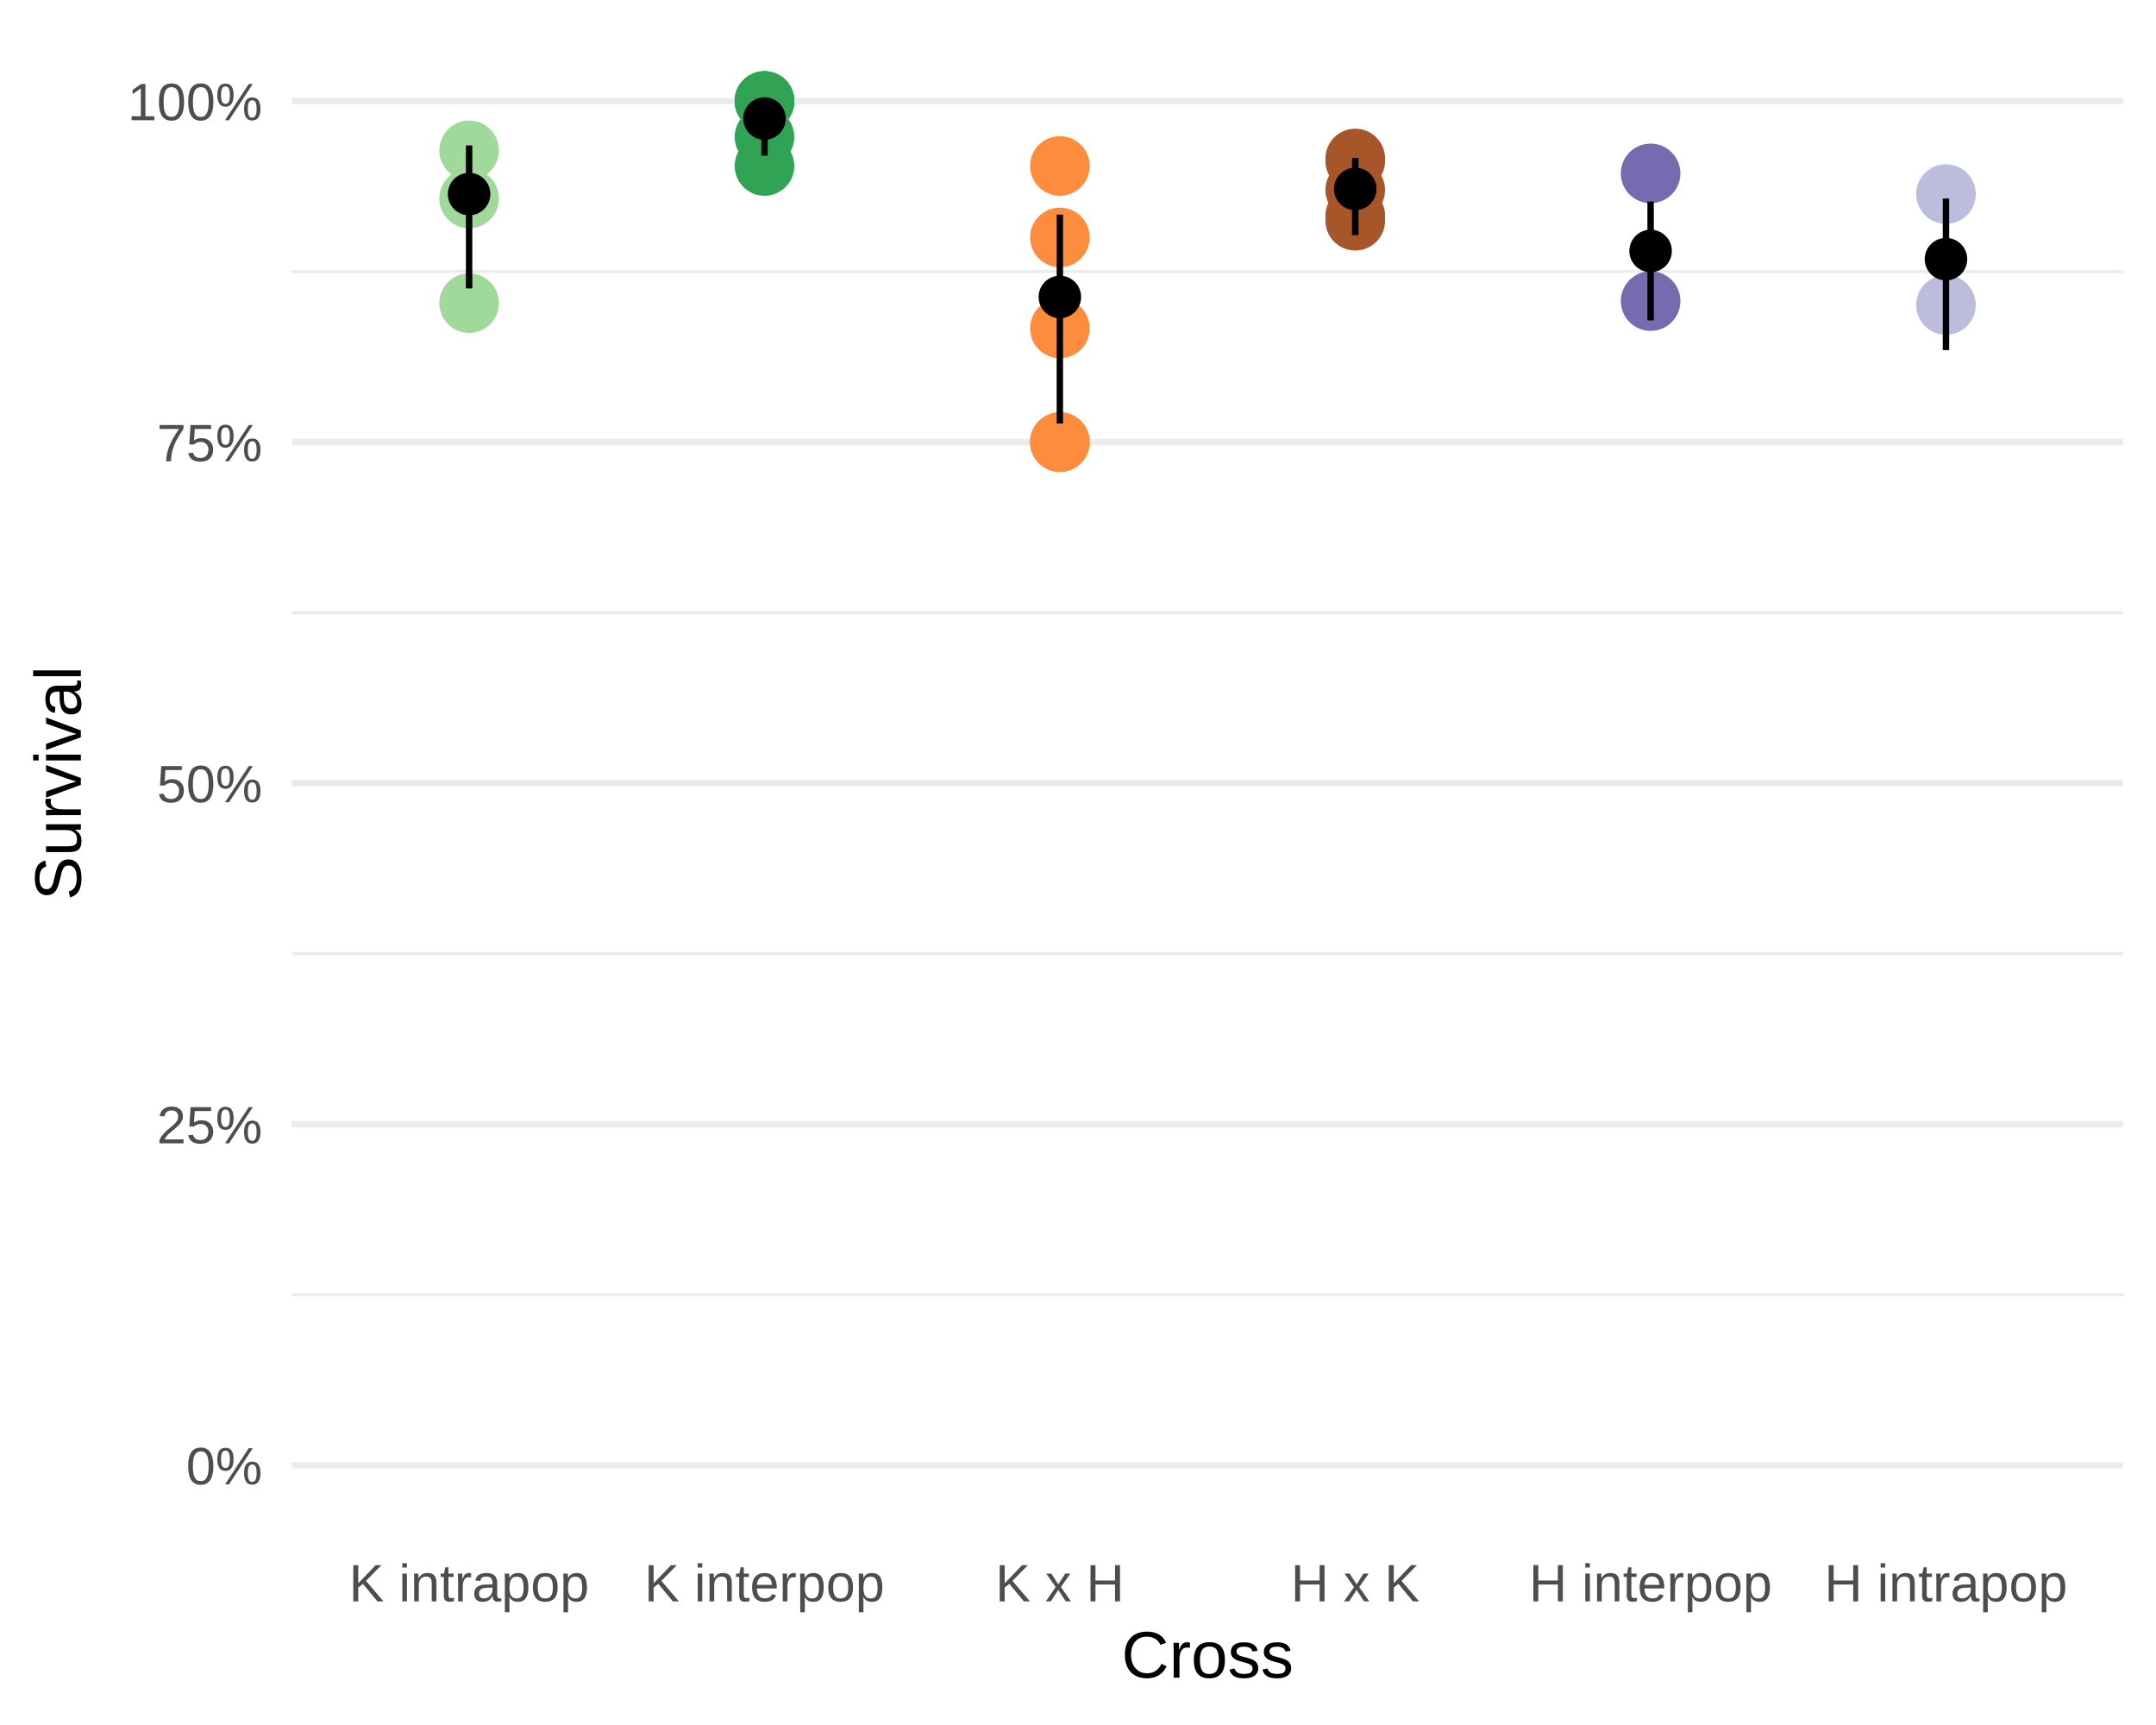
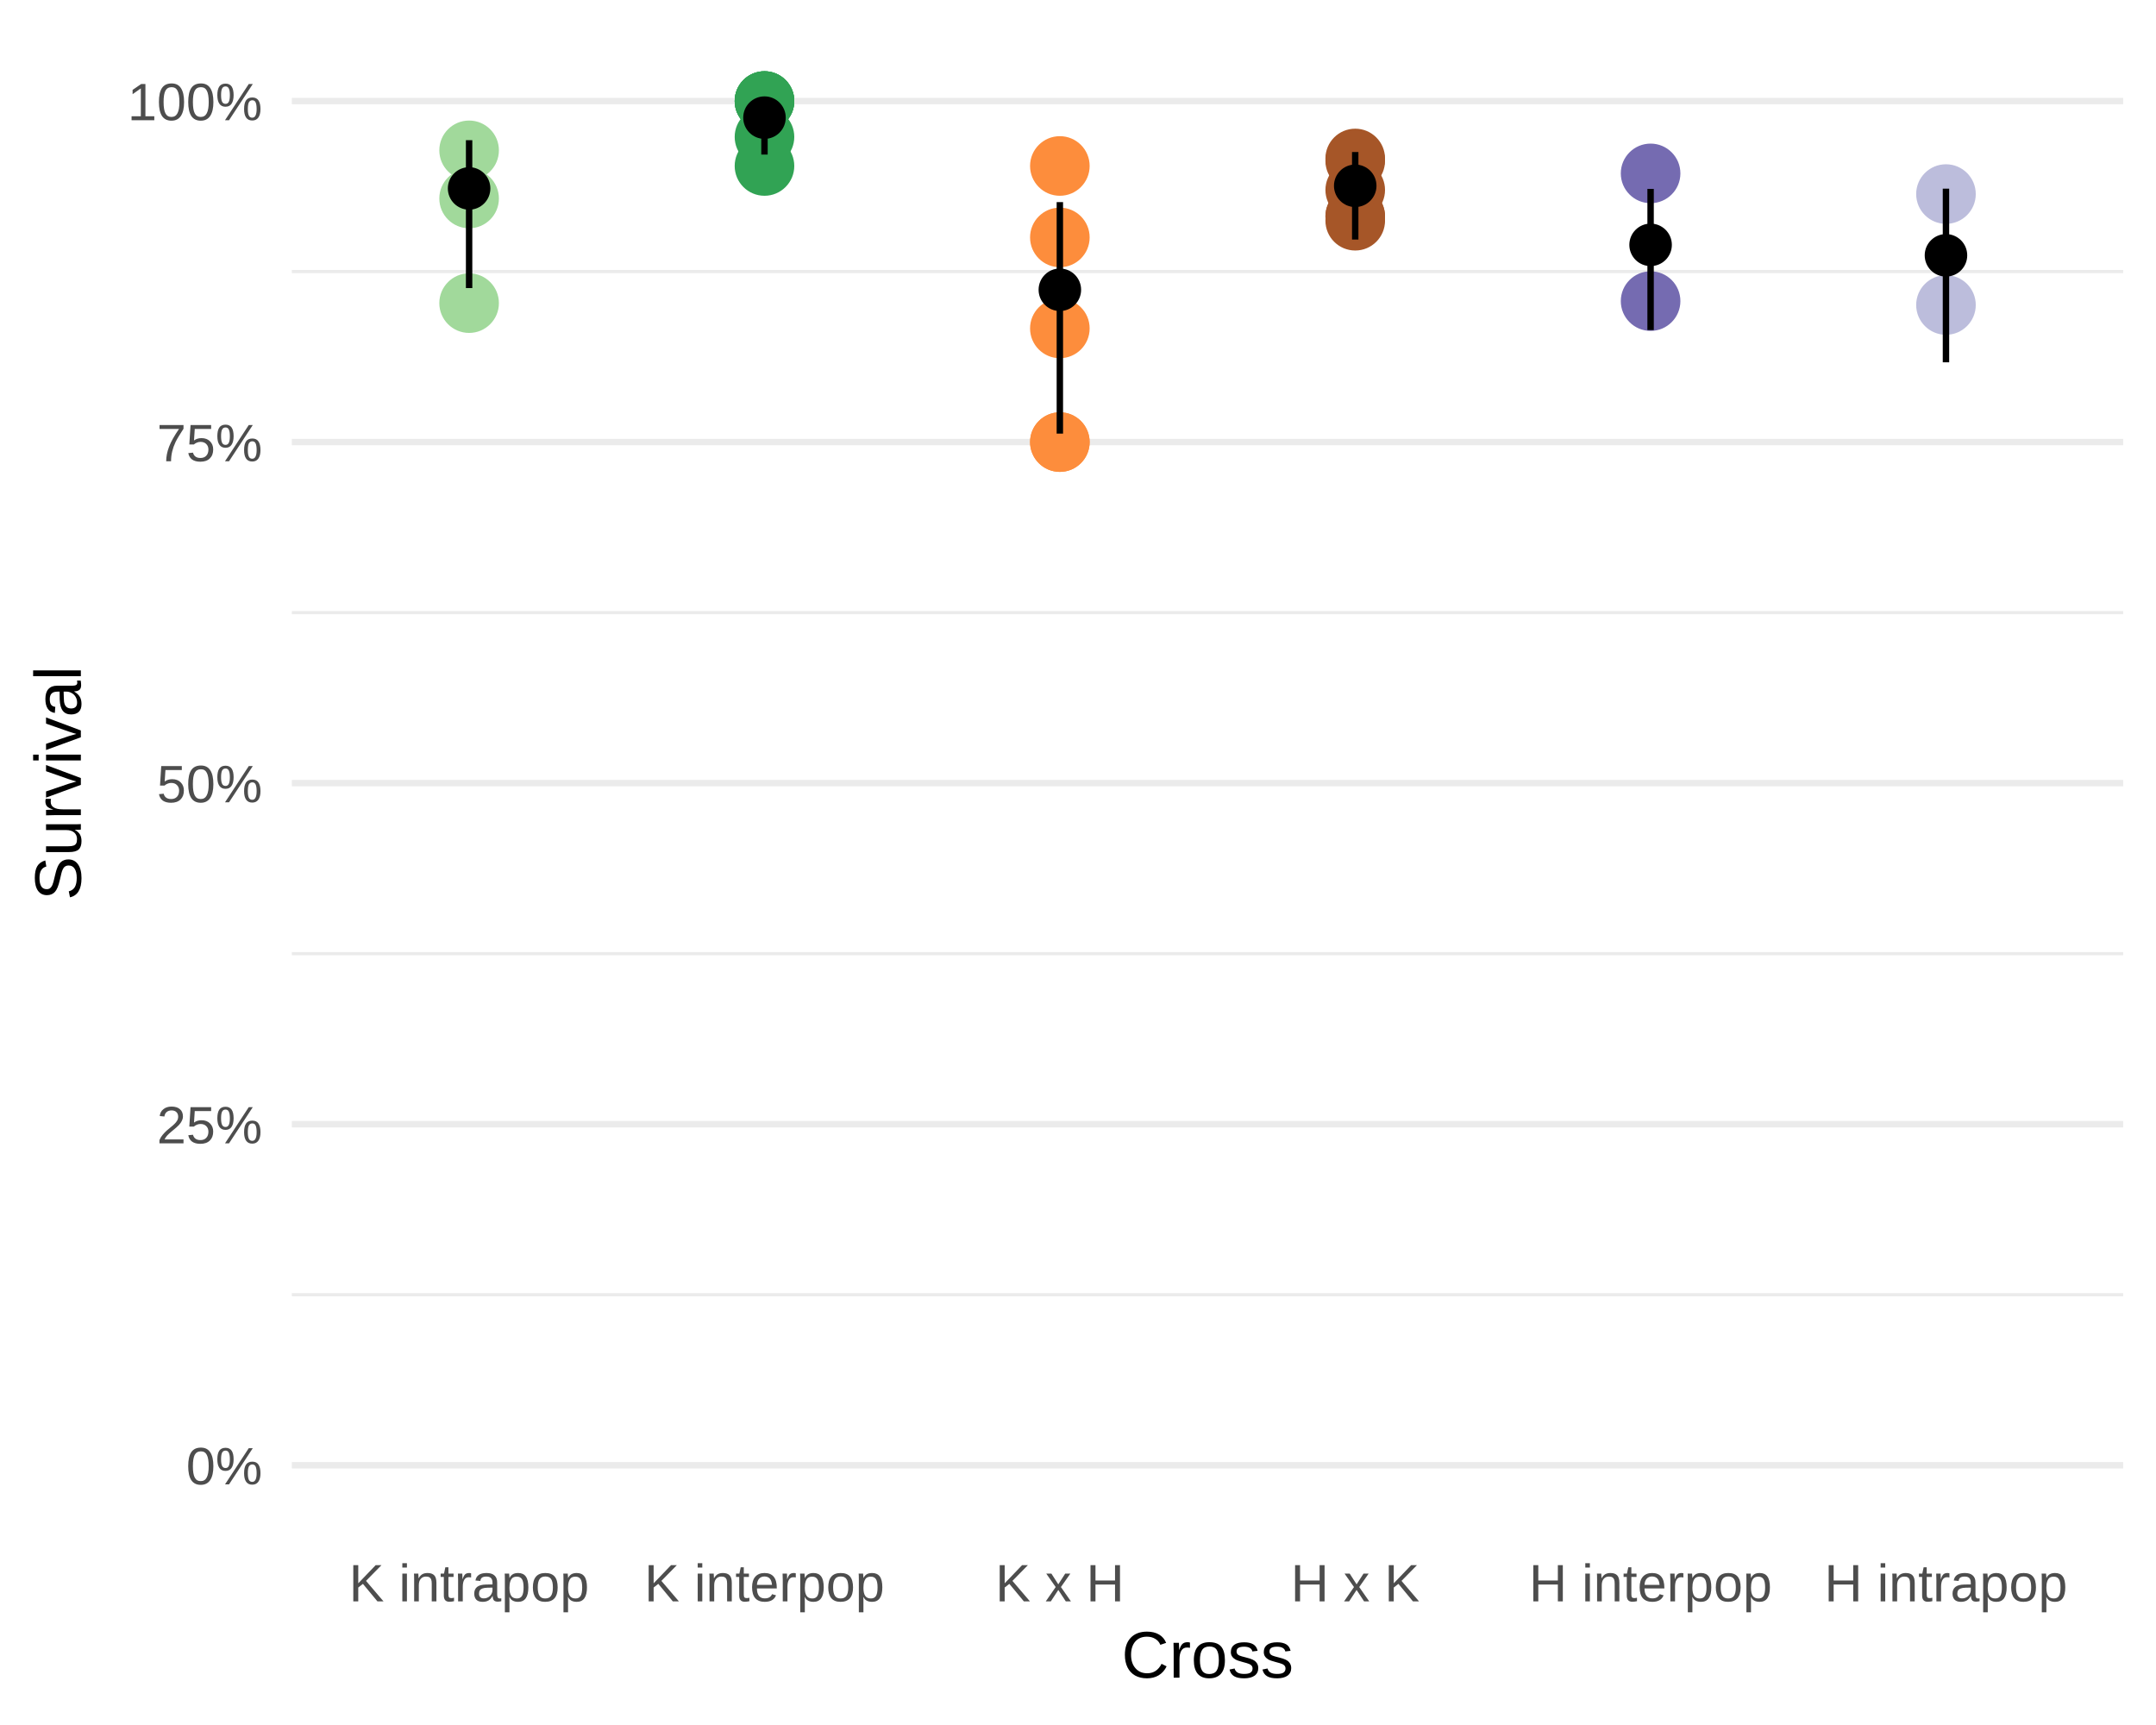
<svg xmlns="http://www.w3.org/2000/svg" class="svglite" width="360.00pt" height="288.00pt" viewBox="0 0 360.00 288.00">
  <defs>
    <style type="text/css">
    .svglite line, .svglite polyline, .svglite polygon, .svglite path, .svglite rect, .svglite circle {
      fill: none;
      stroke: #000000;
      stroke-linecap: round;
      stroke-linejoin: round;
      stroke-miterlimit: 10.00;
    }
  </style>
  </defs>
  <rect width="100%" height="100%" style="stroke: none; fill: #FFFFFF;" />
  <defs>
    <clipPath id="cpMC4wMHwzNjAuMDB8MC4wMHwyODguMDA=">
      <rect x="0.00" y="0.00" width="360.00" height="288.00" />
    </clipPath>
  </defs>
  <g clip-path="url(#cpMC4wMHwzNjAuMDB8MC4wMHwyODguMDA=)">
</g>
  <defs>
    <clipPath id="cpNDguNzN8MzU0LjUyfDUuNDh8MjU2LjAx">
      <rect x="48.73" y="5.48" width="305.79" height="250.53" />
    </clipPath>
  </defs>
  <g clip-path="url(#cpNDguNzN8MzU0LjUyfDUuNDh8MjU2LjAx)">
    <polyline points="48.73,216.16 354.52,216.16 " style="stroke-width: 0.53; stroke: #EBEBEB; stroke-linecap: butt;" />
    <polyline points="48.73,159.22 354.52,159.22 " style="stroke-width: 0.53; stroke: #EBEBEB; stroke-linecap: butt;" />
    <polyline points="48.73,102.28 354.52,102.28 " style="stroke-width: 0.53; stroke: #EBEBEB; stroke-linecap: butt;" />
    <polyline points="48.73,45.34 354.52,45.34 " style="stroke-width: 0.53; stroke: #EBEBEB; stroke-linecap: butt;" />
    <polyline points="48.73,244.63 354.52,244.63 " style="stroke-width: 1.07; stroke: #EBEBEB; stroke-linecap: butt;" />
    <polyline points="48.73,187.69 354.52,187.69 " style="stroke-width: 1.07; stroke: #EBEBEB; stroke-linecap: butt;" />
    <polyline points="48.73,130.75 354.52,130.75 " style="stroke-width: 1.07; stroke: #EBEBEB; stroke-linecap: butt;" />
    <polyline points="48.73,73.81 354.52,73.81 " style="stroke-width: 1.07; stroke: #EBEBEB; stroke-linecap: butt;" />
    <polyline points="48.73,16.87 354.52,16.87 " style="stroke-width: 1.07; stroke: #EBEBEB; stroke-linecap: butt;" />
    <circle cx="78.33" cy="33.14" r="4.62" style="stroke-width: 0.71; stroke: #A1D99B; fill: #A1D99B;" />
    <circle cx="78.33" cy="25.10" r="4.62" style="stroke-width: 0.71; stroke: #A1D99B; fill: #A1D99B;" />
    <circle cx="78.33" cy="50.61" r="4.62" style="stroke-width: 0.71; stroke: #A1D99B; fill: #A1D99B;" />
    <circle cx="127.65" cy="22.86" r="4.62" style="stroke-width: 0.71; stroke: #31A354; fill: #31A354;" />
    <circle cx="127.65" cy="16.87" r="4.62" style="stroke-width: 0.71; stroke: #31A354; fill: #31A354;" />
    <circle cx="127.65" cy="16.87" r="4.62" style="stroke-width: 0.71; stroke: #31A354; fill: #31A354;" />
    <circle cx="127.65" cy="16.87" r="4.62" style="stroke-width: 0.71; stroke: #31A354; fill: #31A354;" />
    <circle cx="127.65" cy="16.87" r="4.62" style="stroke-width: 0.71; stroke: #31A354; fill: #31A354;" />
    <circle cx="127.65" cy="27.71" r="4.62" style="stroke-width: 0.71; stroke: #31A354; fill: #31A354;" />
    <circle cx="176.97" cy="27.71" r="4.62" style="stroke-width: 0.71; stroke: #FD8D3C; fill: #FD8D3C;" />
    <circle cx="176.97" cy="54.83" r="4.62" style="stroke-width: 0.71; stroke: #FD8D3C; fill: #FD8D3C;" />
    <circle cx="176.97" cy="39.64" r="4.62" style="stroke-width: 0.71; stroke: #FD8D3C; fill: #FD8D3C;" />
    <circle cx="176.97" cy="73.81" r="4.62" style="stroke-width: 0.71; stroke: #FD8D3C; fill: #FD8D3C;" />
    <circle cx="176.97" cy="73.81" r="4.62" style="stroke-width: 0.71; stroke: #FD8D3C; fill: #FD8D3C;" />
    <circle cx="226.29" cy="26.86" r="4.62" style="stroke-width: 0.71; stroke: #A65628; fill: #A65628;" />
    <circle cx="226.29" cy="36.17" r="4.62" style="stroke-width: 0.71; stroke: #A65628; fill: #A65628;" />
    <circle cx="226.29" cy="31.72" r="4.62" style="stroke-width: 0.71; stroke: #A65628; fill: #A65628;" />
    <circle cx="226.29" cy="26.46" r="4.62" style="stroke-width: 0.71; stroke: #A65628; fill: #A65628;" />
    <circle cx="226.29" cy="36.08" r="4.62" style="stroke-width: 0.71; stroke: #A65628; fill: #A65628;" />
    <circle cx="226.29" cy="36.85" r="4.62" style="stroke-width: 0.71; stroke: #A65628; fill: #A65628;" />
    <circle cx="275.61" cy="50.27" r="4.62" style="stroke-width: 0.71; stroke: #756BB1; fill: #756BB1;" />
    <circle cx="275.61" cy="28.95" r="4.62" style="stroke-width: 0.71; stroke: #756BB1; fill: #756BB1;" />
    <circle cx="324.93" cy="50.92" r="4.62" style="stroke-width: 0.71; stroke: #BCBDDC; fill: #BCBDDC;" />
    <circle cx="324.93" cy="32.40" r="4.62" style="stroke-width: 0.71; stroke: #BCBDDC; fill: #BCBDDC;" />
-     <line x1="78.33" y1="48.15" x2="78.33" y2="24.28" style="stroke-width: 1.07; stroke-linecap: butt;" />
-     <line x1="127.65" y1="25.99" x2="127.65" y2="17.79" style="stroke-width: 1.07; stroke-linecap: butt;" />
-     <line x1="176.97" y1="70.71" x2="176.97" y2="35.83" style="stroke-width: 1.07; stroke-linecap: butt;" />
-     <line x1="226.29" y1="39.25" x2="226.29" y2="26.37" style="stroke-width: 1.07; stroke-linecap: butt;" />
-     <line x1="275.61" y1="53.49" x2="275.61" y2="33.65" style="stroke-width: 1.07; stroke-linecap: butt;" />
-     <line x1="324.93" y1="58.45" x2="324.93" y2="33.15" style="stroke-width: 1.07; stroke-linecap: butt;" />
-     <circle cx="78.33" cy="32.40" r="2.84" style="stroke-width: 1.42; fill: #000000;" />
-     <circle cx="127.65" cy="19.79" r="2.84" style="stroke-width: 1.42; fill: #000000;" />
-     <circle cx="176.97" cy="49.58" r="2.84" style="stroke-width: 1.42; fill: #000000;" />
-     <circle cx="226.29" cy="31.54" r="2.84" style="stroke-width: 1.42; fill: #000000;" />
-     <circle cx="275.61" cy="41.90" r="2.84" style="stroke-width: 1.42; fill: #000000;" />
-     <circle cx="324.93" cy="43.27" r="2.84" style="stroke-width: 1.42; fill: #000000;" />
+     <line x1="78.33" y1="48.10" x2="78.33" y2="23.40" style="stroke-width: 1.07; stroke-linecap: butt;" />
+     <line x1="127.65" y1="25.80" x2="127.65" y2="17.71" style="stroke-width: 1.07; stroke-linecap: butt;" />
+     <line x1="176.97" y1="72.39" x2="176.97" y2="33.74" style="stroke-width: 1.07; stroke-linecap: butt;" />
+     <line x1="226.29" y1="39.99" x2="226.29" y2="25.38" style="stroke-width: 1.07; stroke-linecap: butt;" />
+     <line x1="275.61" y1="55.10" x2="275.61" y2="31.54" style="stroke-width: 1.07; stroke-linecap: butt;" />
+     <line x1="324.93" y1="60.49" x2="324.93" y2="31.50" style="stroke-width: 1.07; stroke-linecap: butt;" />
+     <circle cx="78.33" cy="31.46" r="2.84" style="stroke-width: 1.42; fill: #000000;" />
+     <circle cx="127.65" cy="19.64" r="2.84" style="stroke-width: 1.42; fill: #000000;" />
+     <circle cx="176.97" cy="48.38" r="2.84" style="stroke-width: 1.42; fill: #000000;" />
+     <circle cx="226.29" cy="31.02" r="2.84" style="stroke-width: 1.42; fill: #000000;" />
+     <circle cx="275.61" cy="40.88" r="2.84" style="stroke-width: 1.42; fill: #000000;" />
+     <circle cx="324.93" cy="42.63" r="2.84" style="stroke-width: 1.42; fill: #000000;" />
  </g>
  <g clip-path="url(#cpMC4wMHwzNjAuMDB8MC4wMHwyODguMDA=)">
    <text x="43.80" y="247.83" text-anchor="end" style="font-size: 8.80px; fill: #4D4D4D; font-family: Arial;" textLength="13.95px" lengthAdjust="spacingAndGlyphs">0%</text>
    <text x="43.80" y="190.89" text-anchor="end" style="font-size: 8.80px; fill: #4D4D4D; font-family: Arial;" textLength="19.55px" lengthAdjust="spacingAndGlyphs">25%</text>
    <text x="43.80" y="133.95" text-anchor="end" style="font-size: 8.80px; fill: #4D4D4D; font-family: Arial;" textLength="19.55px" lengthAdjust="spacingAndGlyphs">50%</text>
    <text x="43.80" y="77.01" text-anchor="end" style="font-size: 8.80px; fill: #4D4D4D; font-family: Arial;" textLength="19.55px" lengthAdjust="spacingAndGlyphs">75%</text>
    <text x="43.80" y="20.07" text-anchor="end" style="font-size: 8.80px; fill: #4D4D4D; font-family: Arial;" textLength="25.14px" lengthAdjust="spacingAndGlyphs">100%</text>
    <text x="78.33" y="267.36" text-anchor="middle" style="font-size: 8.80px; fill: #4D4D4D; font-family: Arial;" textLength="45.60px" lengthAdjust="spacingAndGlyphs">K intrapop</text>
    <text x="127.65" y="267.36" text-anchor="middle" style="font-size: 8.80px; fill: #4D4D4D; font-family: Arial;" textLength="45.62px" lengthAdjust="spacingAndGlyphs">K interpop</text>
    <text x="176.97" y="267.36" text-anchor="middle" style="font-size: 8.80px; fill: #4D4D4D; font-family: Arial;" textLength="23.18px" lengthAdjust="spacingAndGlyphs">K x H</text>
    <text x="226.29" y="267.36" text-anchor="middle" style="font-size: 8.80px; fill: #4D4D4D; font-family: Arial;" textLength="23.18px" lengthAdjust="spacingAndGlyphs">H x K</text>
    <text x="275.61" y="267.36" text-anchor="middle" style="font-size: 8.80px; fill: #4D4D4D; font-family: Arial;" textLength="46.47px" lengthAdjust="spacingAndGlyphs">H interpop</text>
    <text x="324.93" y="267.36" text-anchor="middle" style="font-size: 8.80px; fill: #4D4D4D; font-family: Arial;" textLength="46.45px" lengthAdjust="spacingAndGlyphs">H intrapop</text>
    <text x="201.63" y="280.10" text-anchor="middle" style="font-size: 11.00px; font-family: Arial;" textLength="30.15px" lengthAdjust="spacingAndGlyphs">Cross</text>
    <text transform="translate(13.50,130.75) rotate(-90)" text-anchor="middle" style="font-size: 11.00px; font-family: Arial;" textLength="44.35px" lengthAdjust="spacingAndGlyphs">Survival</text>
  </g>
</svg>
